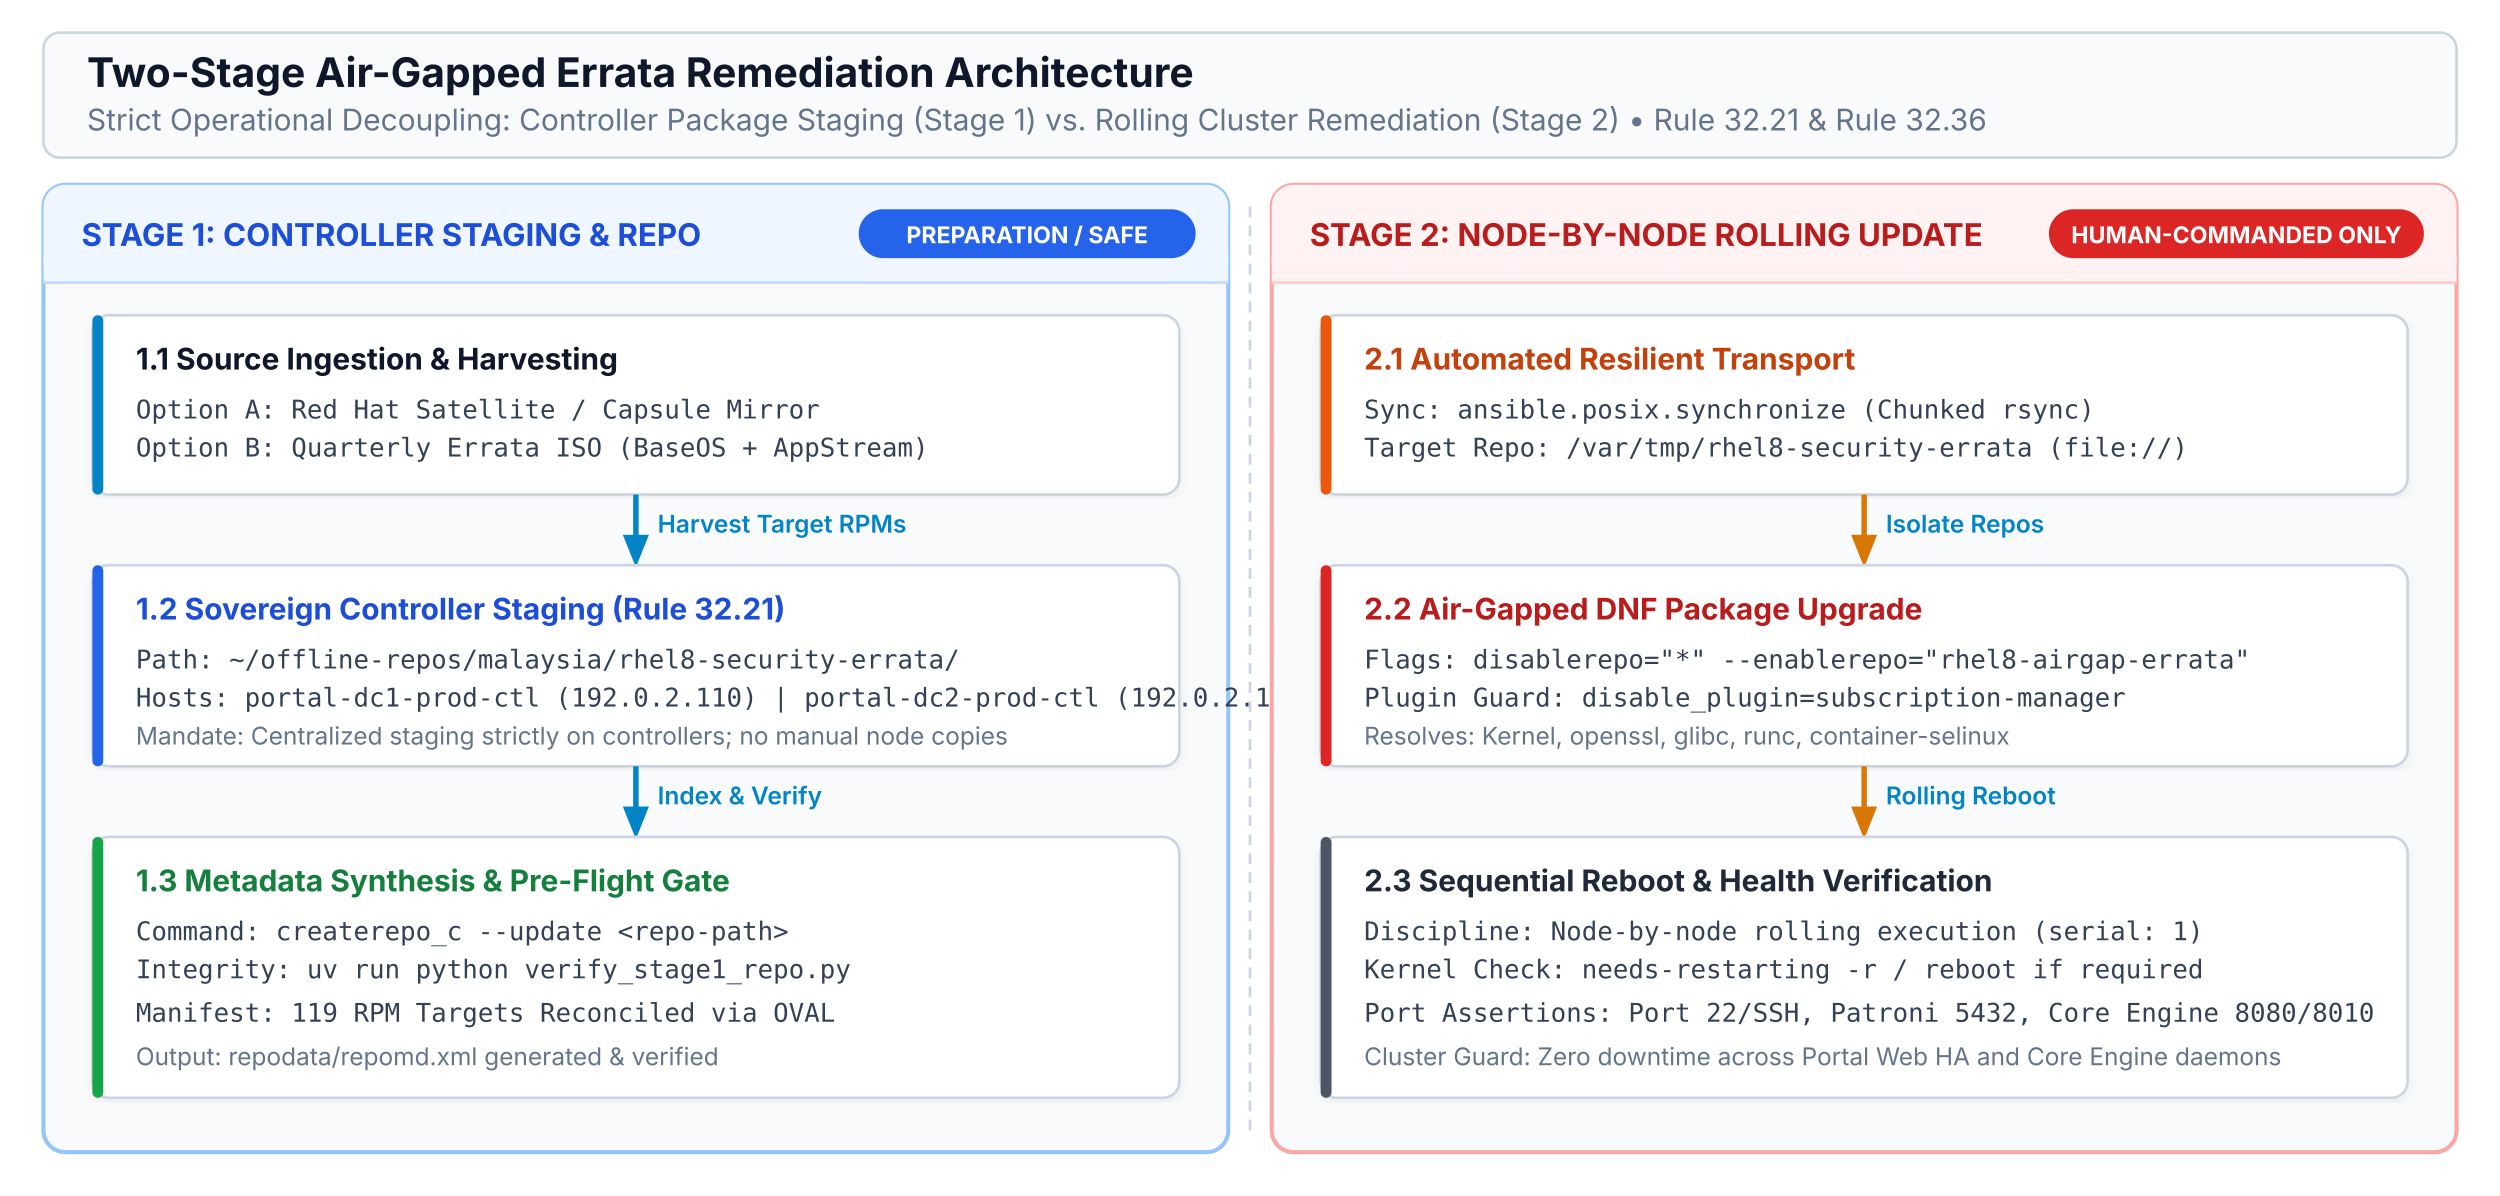
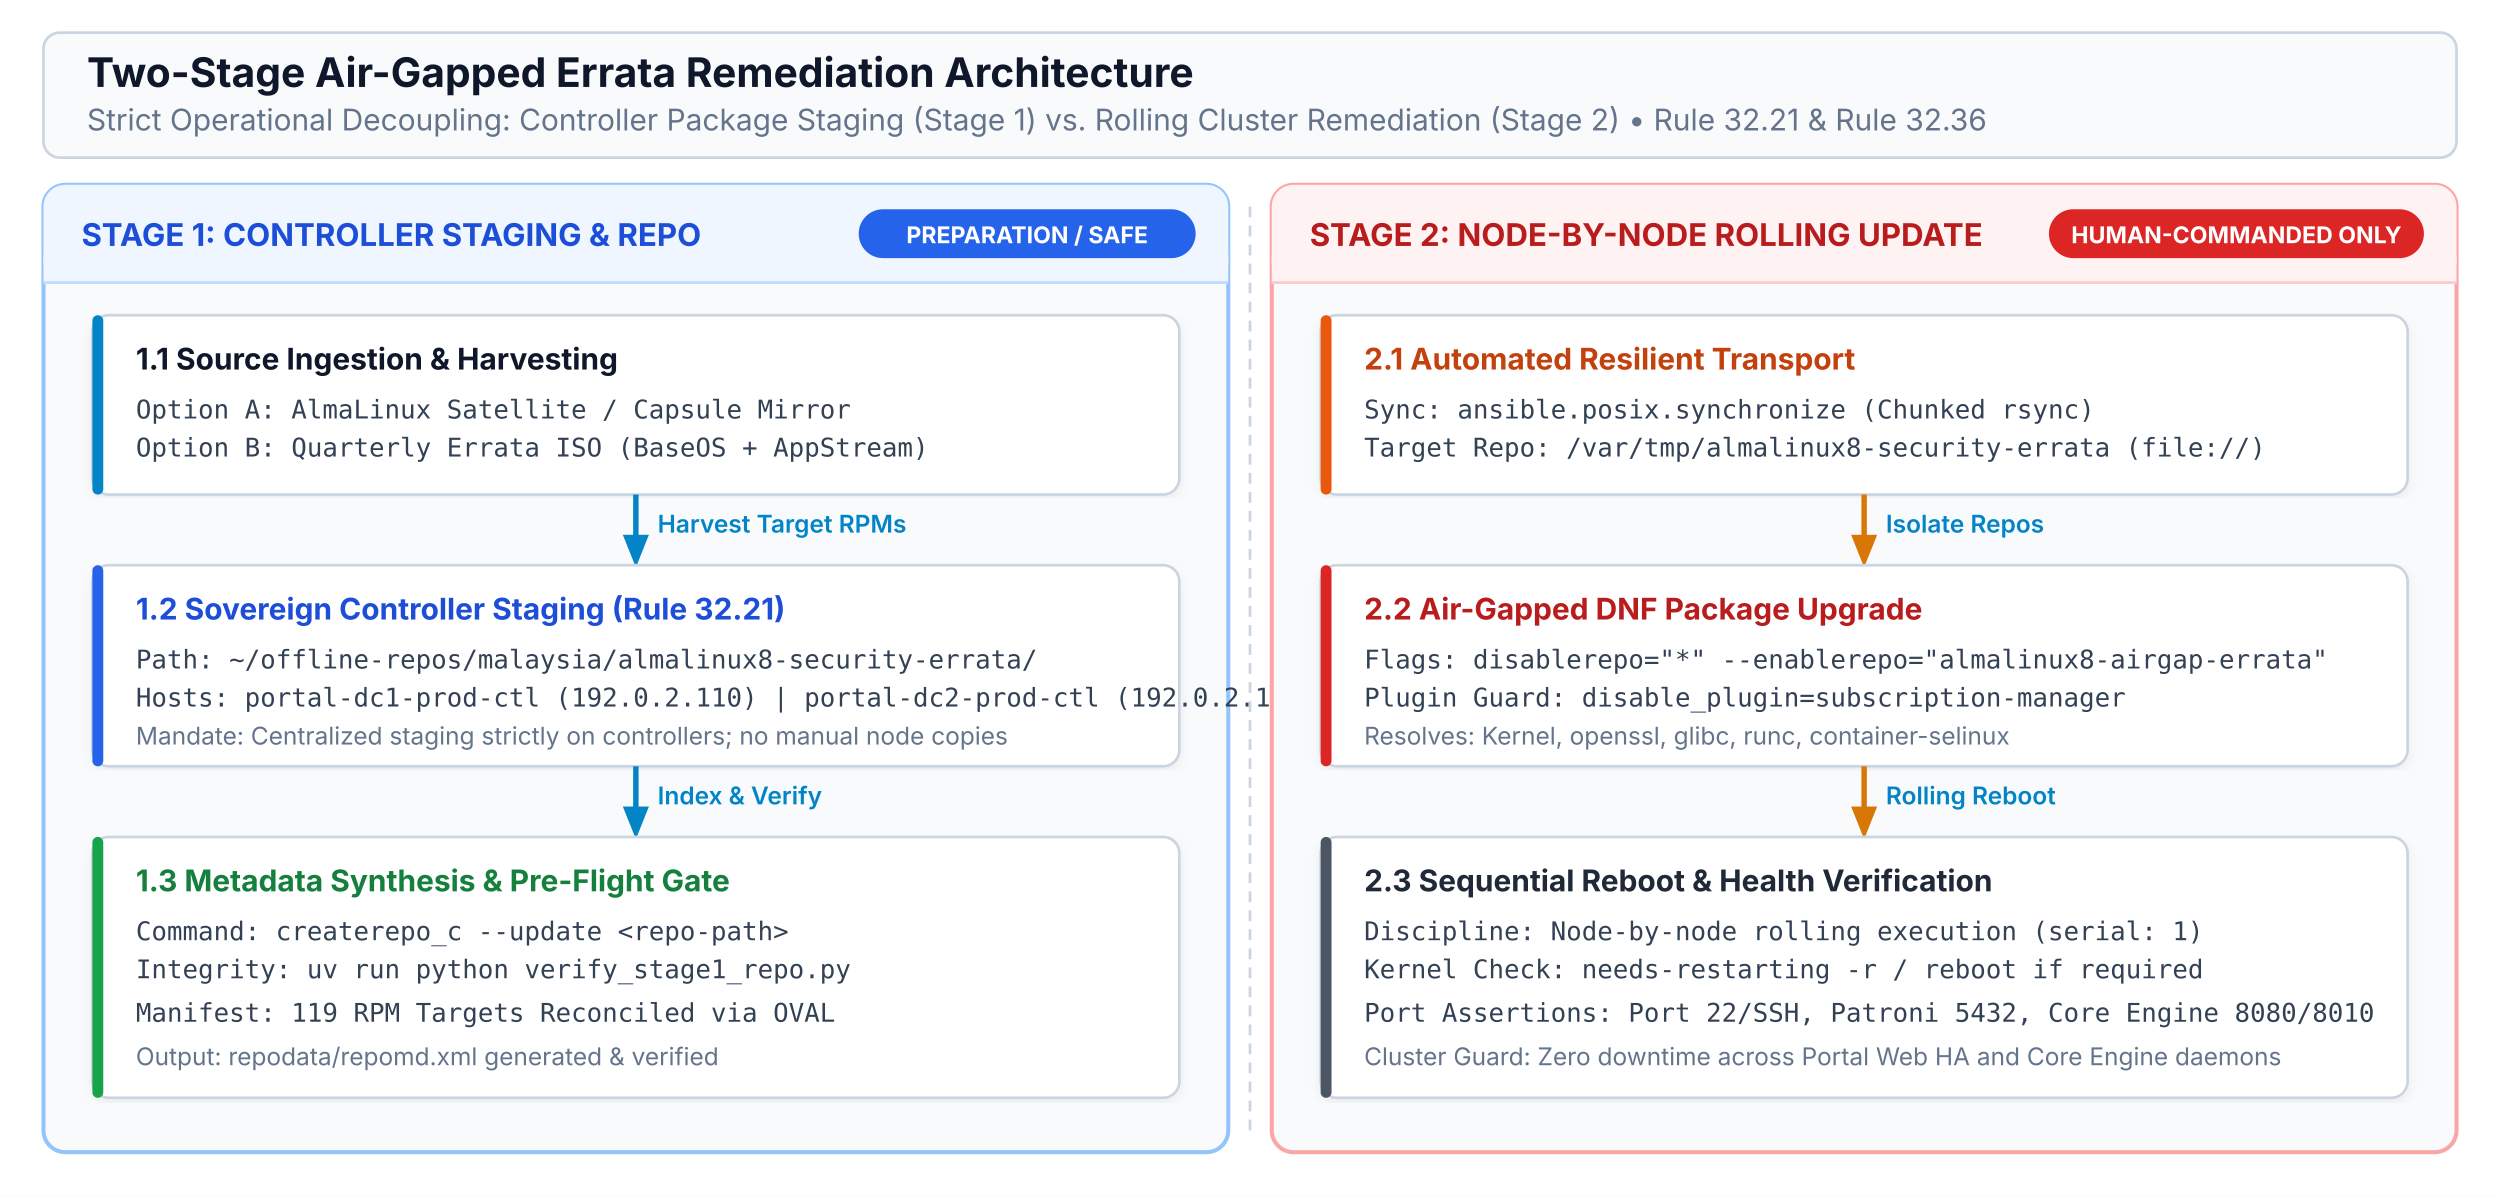
<svg xmlns="http://www.w3.org/2000/svg" viewBox="0 0 920 440" width="100%" height="100%">
  <defs>
    <style>
      .bg { fill: #FFFFFF; }
      .main-title { font-family: 'Inter', system-ui, -apple-system, sans-serif; font-size: 15px; font-weight: 700; fill: #0F172A; }
      .main-sub { font-family: 'Inter', system-ui, -apple-system, sans-serif; font-size: 11px; fill: #64748B; }
      .col-title { font-family: 'Inter', system-ui, -apple-system, sans-serif; font-size: 11.5px; font-weight: 700; }
      .card-header { font-family: 'Inter', system-ui, -apple-system, sans-serif; font-size: 11px; font-weight: 700; }
      .card-body { font-family: 'JetBrains Mono', 'Fira Code', monospace; font-size: 9.5px; fill: #334155; }
      .card-meta { font-family: 'Inter', system-ui, -apple-system, sans-serif; font-size: 9px; fill: #64748B; }
      .flow-label { font-family: 'Inter', system-ui, -apple-system, sans-serif; font-size: 9px; font-weight: 600; fill: #0284C7; }
      .badge-text { font-family: 'Inter', system-ui, -apple-system, sans-serif; font-size: 8.5px; font-weight: 700; fill: #FFFFFF; }
    </style>
    <filter id="cardShadow" x="-2%" y="-2%" width="104%" height="104%">
      <feDropShadow dx="0" dy="1.5" stdDeviation="2" flood-color="#0F172A" flood-opacity="0.06" />
    </filter>
    <marker id="arrowBlue" viewBox="0 0 10 10" refX="6" refY="5" markerWidth="6" markerHeight="6" orient="auto-start-reverse">
      <path d="M 0 1 L 10 5 L 0 9 z" fill="#0284C7" />
    </marker>
    <marker id="arrowAmber" viewBox="0 0 10 10" refX="6" refY="5" markerWidth="6" markerHeight="6" orient="auto-start-reverse">
      <path d="M 0 1 L 10 5 L 0 9 z" fill="#D97706" />
    </marker>
  </defs>
  <rect width="920" height="440" class="bg" />
  <rect x="16" y="12" width="888" height="46" rx="6" fill="#F8FAFC" stroke="#CBD5E1" stroke-width="1" />
  <text x="32" y="32" class="main-title">Two-Stage Air-Gapped Errata Remediation Architecture</text>
  <text x="32" y="48" class="main-sub">Strict Operational Decoupling: Controller Package Staging (Stage 1) vs. Rolling Cluster Remediation (Stage 2) • Rule 32.21 &amp; Rule 32.36</text>
  <g transform="translate(16, 68)">
    <rect width="436" height="356" rx="8" fill="#F8FAFC" stroke="#93C5FD" stroke-width="1.5" />
    <rect width="436" height="36" rx="8" fill="#EFF6FF" />
    <rect y="26" width="436" height="10" fill="#EFF6FF" />
    <line x1="0" y1="36" x2="436" y2="36" stroke="#BFDBFE" stroke-width="1" />
    <text x="14" y="22.5" class="col-title" fill="#1D4ED8">STAGE 1: CONTROLLER STAGING &amp; REPO</text>
    <rect x="300" y="9" width="124" height="18" rx="9" fill="#2563EB" />
    <text x="362" y="21.5" class="badge-text" text-anchor="middle">PREPARATION / SAFE</text>
    <g transform="translate(18, 48)">
      <rect width="400" height="66" rx="6" fill="#FFFFFF" stroke="#CBD5E1" stroke-width="1" filter="url(#cardShadow)" />
      <rect width="4" height="66" rx="2" fill="#0284C7" />
      <text x="16" y="20" class="card-header" fill="#0F172A">1.1 Source Ingestion &amp; Harvesting</text>
-       <text x="16" y="38" class="card-body">Option A: Red Hat Satellite / Capsule Mirror</text>
+       <text x="16" y="38" class="card-body">Option A: AlmaLinux Satellite / Capsule Mirror</text>
      <text x="16" y="52" class="card-body">Option B: Quarterly Errata ISO (BaseOS + AppStream)</text>
    </g>
    <path d="M 218 114 L 218 136" stroke="#0284C7" stroke-width="2" marker-end="url(#arrowBlue)" fill="none" />
    <text x="226" y="128" class="flow-label">Harvest Target RPMs</text>
    <g transform="translate(18, 140)">
      <rect width="400" height="74" rx="6" fill="#FFFFFF" stroke="#CBD5E1" stroke-width="1" filter="url(#cardShadow)" />
      <rect width="4" height="74" rx="2" fill="#2563EB" />
      <text x="16" y="20" class="card-header" fill="#1D4ED8">1.2 Sovereign Controller Staging (Rule 32.21)</text>
-       <text x="16" y="38" class="card-body">Path: ~/offline-repos/malaysia/rhel8-security-errata/</text>
+       <text x="16" y="38" class="card-body">Path: ~/offline-repos/malaysia/almalinux8-security-errata/</text>
      <text x="16" y="52" class="card-body">Hosts: portal-dc1-prod-ctl (192.0.2.110) | portal-dc2-prod-ctl (192.0.2.100)</text>
      <text x="16" y="66" class="card-meta">Mandate: Centralized staging strictly on controllers; no manual node copies</text>
    </g>
    <path d="M 218 214 L 218 236" stroke="#0284C7" stroke-width="2" marker-end="url(#arrowBlue)" fill="none" />
    <text x="226" y="228" class="flow-label">Index &amp; Verify</text>
    <g transform="translate(18, 240)">
      <rect width="400" height="96" rx="6" fill="#FFFFFF" stroke="#CBD5E1" stroke-width="1" filter="url(#cardShadow)" />
      <rect width="4" height="96" rx="2" fill="#16A34A" />
      <text x="16" y="20" class="card-header" fill="#15803D">1.3 Metadata Synthesis &amp; Pre-Flight Gate</text>
      <text x="16" y="38" class="card-body">Command: createrepo_c --update &lt;repo-path&gt;</text>
      <text x="16" y="52" class="card-body">Integrity: uv run python verify_stage1_repo.py</text>
      <text x="16" y="68" class="card-body">Manifest: 119 RPM Targets Reconciled via OVAL</text>
      <text x="16" y="84" class="card-meta">Output: repodata/repomd.xml generated &amp; verified</text>
    </g>
  </g>
  <g transform="translate(468, 68)">
    <rect width="436" height="356" rx="8" fill="#F8FAFC" stroke="#FCA5A5" stroke-width="1.5" />
    <rect width="436" height="36" rx="8" fill="#FEF2F2" />
    <rect y="26" width="436" height="10" fill="#FEF2F2" />
    <line x1="0" y1="36" x2="436" y2="36" stroke="#FECACA" stroke-width="1" />
    <text x="14" y="22.5" class="col-title" fill="#B91C1C">STAGE 2: NODE-BY-NODE ROLLING UPDATE</text>
    <rect x="286" y="9" width="138" height="18" rx="9" fill="#DC2626" />
    <text x="355" y="21.5" class="badge-text" text-anchor="middle">HUMAN-COMMANDED ONLY</text>
    <g transform="translate(18, 48)">
      <rect width="400" height="66" rx="6" fill="#FFFFFF" stroke="#CBD5E1" stroke-width="1" filter="url(#cardShadow)" />
      <rect width="4" height="66" rx="2" fill="#EA580C" />
      <text x="16" y="20" class="card-header" fill="#C2410C">2.1 Automated Resilient Transport</text>
      <text x="16" y="38" class="card-body">Sync: ansible.posix.synchronize (Chunked rsync)</text>
-       <text x="16" y="52" class="card-body">Target Repo: /var/tmp/rhel8-security-errata (file://)</text>
+       <text x="16" y="52" class="card-body">Target Repo: /var/tmp/almalinux8-security-errata (file://)</text>
    </g>
    <path d="M 218 114 L 218 136" stroke="#D97706" stroke-width="2" marker-end="url(#arrowAmber)" fill="none" />
    <text x="226" y="128" class="flow-label" fill="#D97706">Isolate Repos</text>
    <g transform="translate(18, 140)">
      <rect width="400" height="74" rx="6" fill="#FFFFFF" stroke="#CBD5E1" stroke-width="1" filter="url(#cardShadow)" />
      <rect width="4" height="74" rx="2" fill="#DC2626" />
      <text x="16" y="20" class="card-header" fill="#B91C1C">2.2 Air-Gapped DNF Package Upgrade</text>
-       <text x="16" y="38" class="card-body">Flags: disablerepo="*" --enablerepo="rhel8-airgap-errata"</text>
+       <text x="16" y="38" class="card-body">Flags: disablerepo="*" --enablerepo="almalinux8-airgap-errata"</text>
      <text x="16" y="52" class="card-body">Plugin Guard: disable_plugin=subscription-manager</text>
      <text x="16" y="66" class="card-meta">Resolves: Kernel, openssl, glibc, runc, container-selinux</text>
    </g>
    <path d="M 218 214 L 218 236" stroke="#D97706" stroke-width="2" marker-end="url(#arrowAmber)" fill="none" />
    <text x="226" y="228" class="flow-label" fill="#D97706">Rolling Reboot</text>
    <g transform="translate(18, 240)">
      <rect width="400" height="96" rx="6" fill="#FFFFFF" stroke="#CBD5E1" stroke-width="1" filter="url(#cardShadow)" />
      <rect width="4" height="96" rx="2" fill="#4B5563" />
      <text x="16" y="20" class="card-header" fill="#1F2937">2.3 Sequential Reboot &amp; Health Verification</text>
      <text x="16" y="38" class="card-body">Discipline: Node-by-node rolling execution (serial: 1)</text>
      <text x="16" y="52" class="card-body">Kernel Check: needs-restarting -r / reboot if required</text>
      <text x="16" y="68" class="card-body">Port Assertions: Port 22/SSH, Patroni 5432, Core Engine 8080/8010</text>
      <text x="16" y="84" class="card-meta">Cluster Guard: Zero downtime across Portal Web HA and Core Engine daemons</text>
    </g>
  </g>
  <line x1="460" y1="76" x2="460" y2="416" stroke="#CBD5E1" stroke-width="1" stroke-dasharray="4 3" />
</svg>
